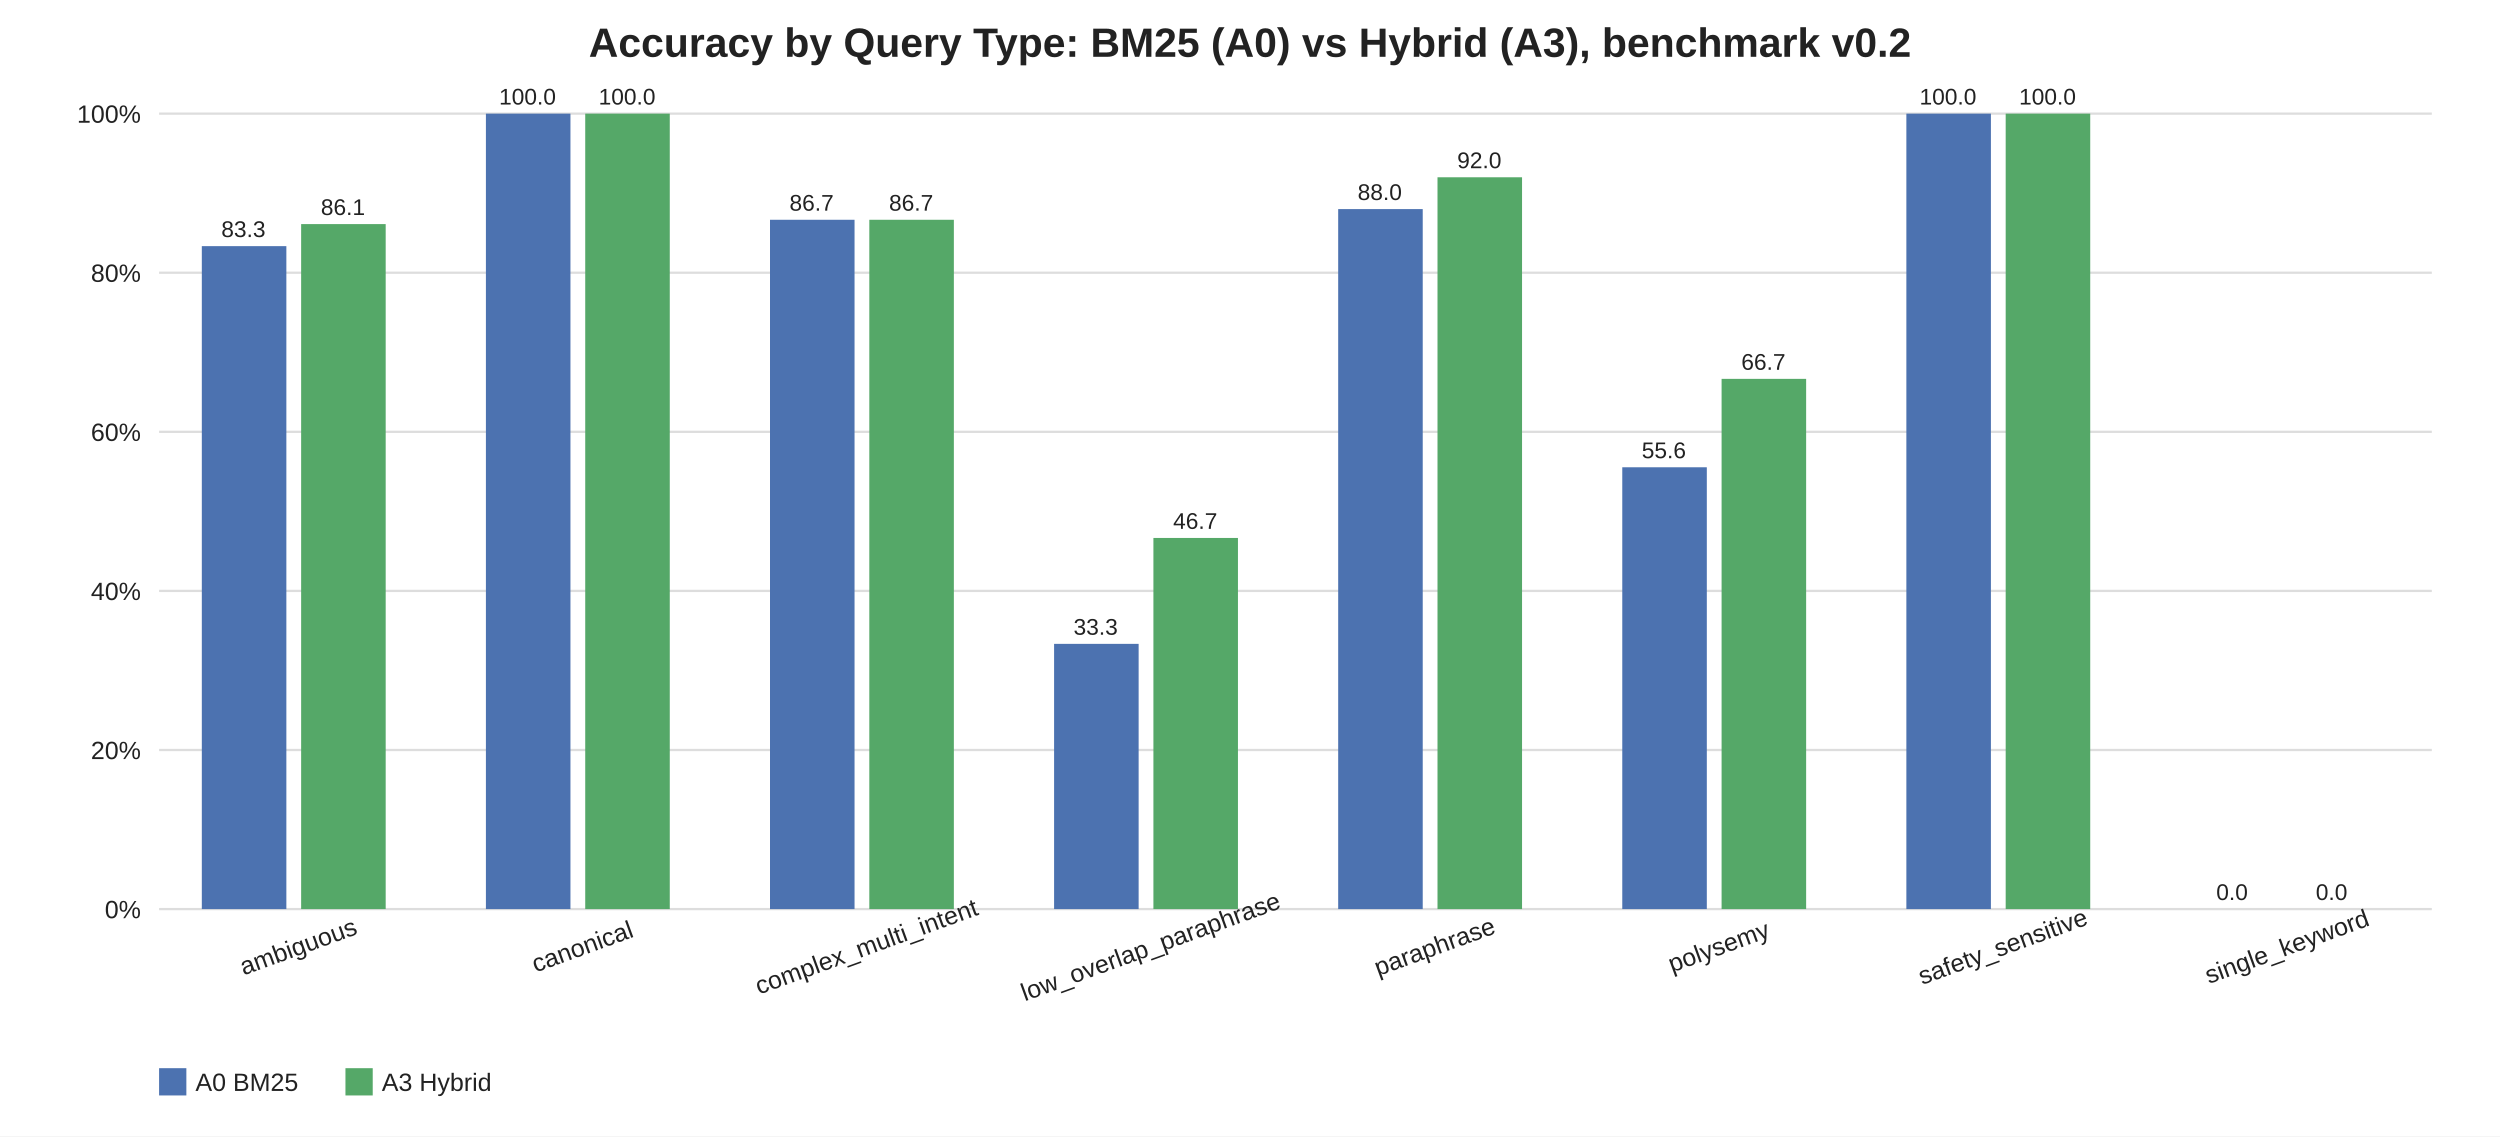
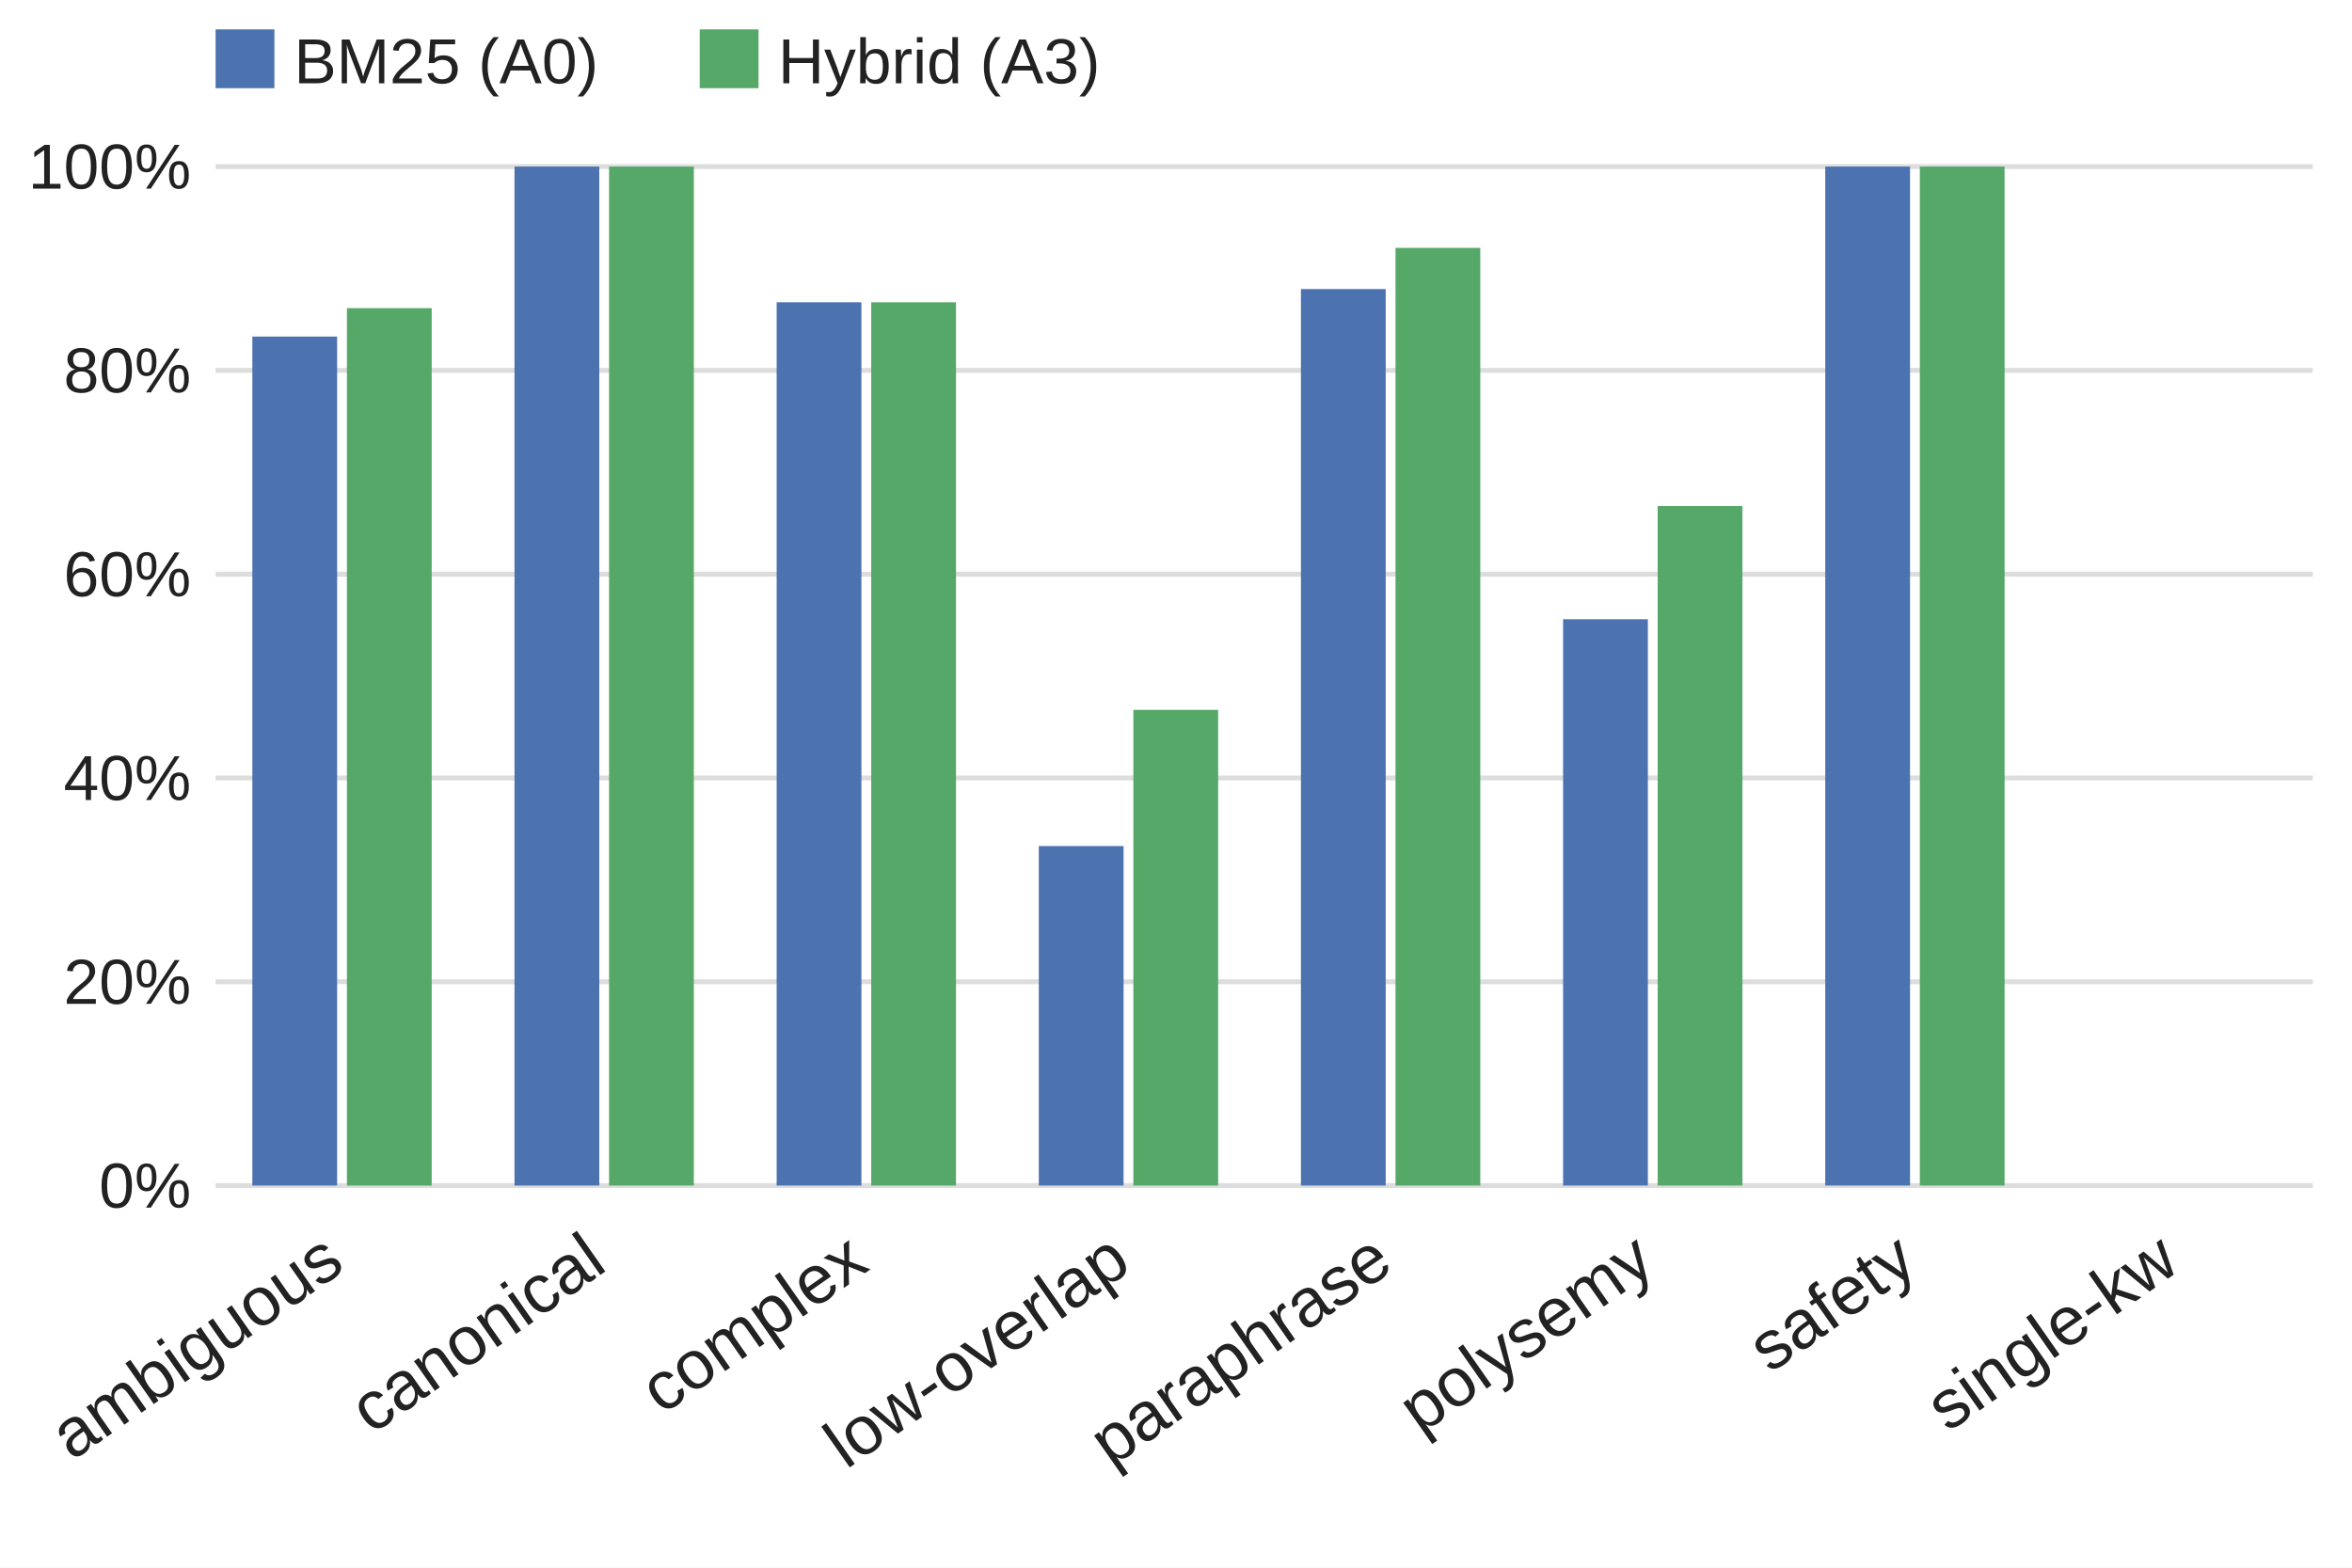
- <svg xmlns="http://www.w3.org/2000/svg" viewBox="0 0 1100 500" font-family="Arial, sans-serif">
-   <rect width="1100" height="500" fill="white" />
-   <text x="550" y="25" text-anchor="middle" font-size="18" font-weight="bold" fill="#222222">Accuracy by Query Type: BM25 (A0) vs Hybrid (A3), benchmark v0.2</text>
-   <line x1="70" y1="400" x2="1070" y2="400" stroke="#DDDDDD" stroke-width="1" />
-   <text x="62" y="404" text-anchor="end" font-size="11" fill="#222222">0%</text>
-   <line x1="70" y1="330" x2="1070" y2="330" stroke="#DDDDDD" stroke-width="1" />
-   <text x="62" y="334" text-anchor="end" font-size="11" fill="#222222">20%</text>
-   <line x1="70" y1="260" x2="1070" y2="260" stroke="#DDDDDD" stroke-width="1" />
-   <text x="62" y="264" text-anchor="end" font-size="11" fill="#222222">40%</text>
-   <line x1="70" y1="190" x2="1070" y2="190" stroke="#DDDDDD" stroke-width="1" />
-   <text x="62" y="194" text-anchor="end" font-size="11" fill="#222222">60%</text>
-   <line x1="70" y1="120" x2="1070" y2="120" stroke="#DDDDDD" stroke-width="1" />
-   <text x="62" y="124" text-anchor="end" font-size="11" fill="#222222">80%</text>
-   <line x1="70" y1="50" x2="1070" y2="50" stroke="#DDDDDD" stroke-width="1" />
-   <text x="62" y="54" text-anchor="end" font-size="11" fill="#222222">100%</text>
-   <rect x="88.8" y="108.3" width="37.2" height="291.7" fill="#4C72B0" />
-   <text x="107.1" y="104.3" text-anchor="middle" font-size="10" fill="#222222">83.3</text>
-   <rect x="132.5" y="98.6" width="37.2" height="301.4" fill="#55A868" />
-   <text x="150.9" y="94.6" text-anchor="middle" font-size="10" fill="#222222">86.1</text>
-   <text x="132.5" y="420" text-anchor="middle" font-size="11" fill="#222222" transform="rotate(-20 132.5 420)">ambiguous</text>
-   <rect x="213.8" y="50.0" width="37.2" height="350.0" fill="#4C72B0" />
-   <text x="232.1" y="46.0" text-anchor="middle" font-size="10" fill="#222222">100.0</text>
-   <rect x="257.5" y="50.0" width="37.2" height="350.0" fill="#55A868" />
-   <text x="275.9" y="46.0" text-anchor="middle" font-size="10" fill="#222222">100.0</text>
-   <text x="257.5" y="420" text-anchor="middle" font-size="11" fill="#222222" transform="rotate(-20 257.5 420)">canonical</text>
-   <rect x="338.8" y="96.7" width="37.2" height="303.3" fill="#4C72B0" />
-   <text x="357.1" y="92.7" text-anchor="middle" font-size="10" fill="#222222">86.7</text>
-   <rect x="382.5" y="96.7" width="37.2" height="303.3" fill="#55A868" />
-   <text x="400.9" y="92.7" text-anchor="middle" font-size="10" fill="#222222">86.7</text>
-   <text x="382.5" y="420" text-anchor="middle" font-size="11" fill="#222222" transform="rotate(-20 382.5 420)">complex_multi_intent</text>
-   <rect x="463.8" y="283.3" width="37.2" height="116.7" fill="#4C72B0" />
-   <text x="482.1" y="279.3" text-anchor="middle" font-size="10" fill="#222222">33.3</text>
-   <rect x="507.5" y="236.7" width="37.2" height="163.3" fill="#55A868" />
-   <text x="525.9" y="232.7" text-anchor="middle" font-size="10" fill="#222222">46.7</text>
-   <text x="507.5" y="420" text-anchor="middle" font-size="11" fill="#222222" transform="rotate(-20 507.5 420)">low_overlap_paraphrase</text>
-   <rect x="588.8" y="92.0" width="37.2" height="308.0" fill="#4C72B0" />
-   <text x="607.1" y="88.0" text-anchor="middle" font-size="10" fill="#222222">88.0</text>
-   <rect x="632.5" y="78.0" width="37.2" height="322.0" fill="#55A868" />
-   <text x="650.9" y="74.0" text-anchor="middle" font-size="10" fill="#222222">92.0</text>
-   <text x="632.5" y="420" text-anchor="middle" font-size="11" fill="#222222" transform="rotate(-20 632.5 420)">paraphrase</text>
-   <rect x="713.8" y="205.6" width="37.2" height="194.4" fill="#4C72B0" />
-   <text x="732.1" y="201.6" text-anchor="middle" font-size="10" fill="#222222">55.6</text>
-   <rect x="757.5" y="166.7" width="37.2" height="233.3" fill="#55A868" />
-   <text x="775.9" y="162.7" text-anchor="middle" font-size="10" fill="#222222">66.7</text>
-   <text x="757.5" y="420" text-anchor="middle" font-size="11" fill="#222222" transform="rotate(-20 757.5 420)">polysemy</text>
-   <rect x="838.8" y="50.0" width="37.2" height="350.0" fill="#4C72B0" />
-   <text x="857.1" y="46.0" text-anchor="middle" font-size="10" fill="#222222">100.0</text>
-   <rect x="882.5" y="50.0" width="37.2" height="350.0" fill="#55A868" />
-   <text x="900.9" y="46.0" text-anchor="middle" font-size="10" fill="#222222">100.0</text>
-   <text x="882.5" y="420" text-anchor="middle" font-size="11" fill="#222222" transform="rotate(-20 882.5 420)">safety_sensitive</text>
-   <rect x="963.8" y="400.0" width="37.2" height="0.0" fill="#4C72B0" />
-   <text x="982.1" y="396.0" text-anchor="middle" font-size="10" fill="#222222">0.0</text>
-   <rect x="1007.5" y="400.0" width="37.2" height="0.0" fill="#55A868" />
-   <text x="1025.9" y="396.0" text-anchor="middle" font-size="10" fill="#222222">0.0</text>
-   <text x="1007.5" y="420" text-anchor="middle" font-size="11" fill="#222222" transform="rotate(-20 1007.5 420)">single_keyword</text>
-   <rect x="70" y="470" width="12" height="12" fill="#4C72B0" />
-   <text x="86" y="480" font-size="11" fill="#222222">A0 BM25</text>
-   <rect x="152" y="470" width="12" height="12" fill="#55A868" />
-   <text x="168" y="480" font-size="11" fill="#222222">A3 Hybrid</text>
+ <svg xmlns="http://www.w3.org/2000/svg" viewBox="0 0 480 320" font-family="Arial, Helvetica, sans-serif">
+   <rect width="480" height="320" fill="white" />
+   <line x1="44" y1="242" x2="472" y2="242" stroke="#DDDDDD" stroke-width="1" />
+   <text x="39" y="246.5" text-anchor="end" font-size="13" fill="#222222">0%</text>
+   <line x1="44" y1="200.4" x2="472" y2="200.4" stroke="#DDDDDD" stroke-width="1" />
+   <text x="39" y="204.9" text-anchor="end" font-size="13" fill="#222222">20%</text>
+   <line x1="44" y1="158.8" x2="472" y2="158.8" stroke="#DDDDDD" stroke-width="1" />
+   <text x="39" y="163.3" text-anchor="end" font-size="13" fill="#222222">40%</text>
+   <line x1="44" y1="117.2" x2="472" y2="117.2" stroke="#DDDDDD" stroke-width="1" />
+   <text x="39" y="121.7" text-anchor="end" font-size="13" fill="#222222">60%</text>
+   <line x1="44" y1="75.6" x2="472" y2="75.6" stroke="#DDDDDD" stroke-width="1" />
+   <text x="39" y="80.1" text-anchor="end" font-size="13" fill="#222222">80%</text>
+   <line x1="44" y1="34" x2="472" y2="34" stroke="#DDDDDD" stroke-width="1" />
+   <text x="39" y="38.5" text-anchor="end" font-size="13" fill="#222222">100%</text>
+   <rect x="51.5" y="68.7" width="17.3" height="173.3" fill="#4C72B0" />
+   <rect x="70.8" y="62.9" width="17.3" height="179.1" fill="#55A868" />
+   <text x="70.8" y="259" text-anchor="end" font-size="14" fill="#222222" transform="rotate(-35 70.8 259)">ambiguous</text>
+   <rect x="105.0" y="34.0" width="17.3" height="208.0" fill="#4C72B0" />
+   <rect x="124.3" y="34.0" width="17.3" height="208.0" fill="#55A868" />
+   <text x="124.3" y="259" text-anchor="end" font-size="14" fill="#222222" transform="rotate(-35 124.3 259)">canonical</text>
+   <rect x="158.5" y="61.7" width="17.3" height="180.3" fill="#4C72B0" />
+   <rect x="177.8" y="61.7" width="17.3" height="180.3" fill="#55A868" />
+   <text x="177.8" y="259" text-anchor="end" font-size="14" fill="#222222" transform="rotate(-35 177.8 259)">complex</text>
+   <rect x="212.0" y="172.7" width="17.3" height="69.3" fill="#4C72B0" />
+   <rect x="231.3" y="144.9" width="17.3" height="97.1" fill="#55A868" />
+   <text x="231.3" y="259" text-anchor="end" font-size="14" fill="#222222" transform="rotate(-35 231.3 259)">low-overlap</text>
+   <rect x="265.5" y="59.0" width="17.3" height="183.0" fill="#4C72B0" />
+   <rect x="284.8" y="50.6" width="17.3" height="191.4" fill="#55A868" />
+   <text x="284.8" y="259" text-anchor="end" font-size="14" fill="#222222" transform="rotate(-35 284.8 259)">paraphrase</text>
+   <rect x="319.0" y="126.4" width="17.3" height="115.6" fill="#4C72B0" />
+   <rect x="338.3" y="103.3" width="17.3" height="138.7" fill="#55A868" />
+   <text x="338.3" y="259" text-anchor="end" font-size="14" fill="#222222" transform="rotate(-35 338.3 259)">polysemy</text>
+   <rect x="372.5" y="34.0" width="17.3" height="208.0" fill="#4C72B0" />
+   <rect x="391.8" y="34.0" width="17.3" height="208.0" fill="#55A868" />
+   <text x="391.8" y="259" text-anchor="end" font-size="14" fill="#222222" transform="rotate(-35 391.8 259)">safety</text>
+   <rect x="426.0" y="242.0" width="17.3" height="0.0" fill="#4C72B0" />
+   <rect x="445.3" y="242.0" width="17.3" height="0.0" fill="#55A868" />
+   <text x="445.3" y="259" text-anchor="end" font-size="14" fill="#222222" transform="rotate(-35 445.3 259)">single-kw</text>
+   <rect x="44" y="6" width="12" height="12" fill="#4C72B0" />
+   <text x="60" y="17" font-size="13" fill="#222222">BM25 (A0)</text>
+   <rect x="142.8" y="6" width="12" height="12" fill="#55A868" />
+   <text x="158.8" y="17" font-size="13" fill="#222222">Hybrid (A3)</text>
</svg>
